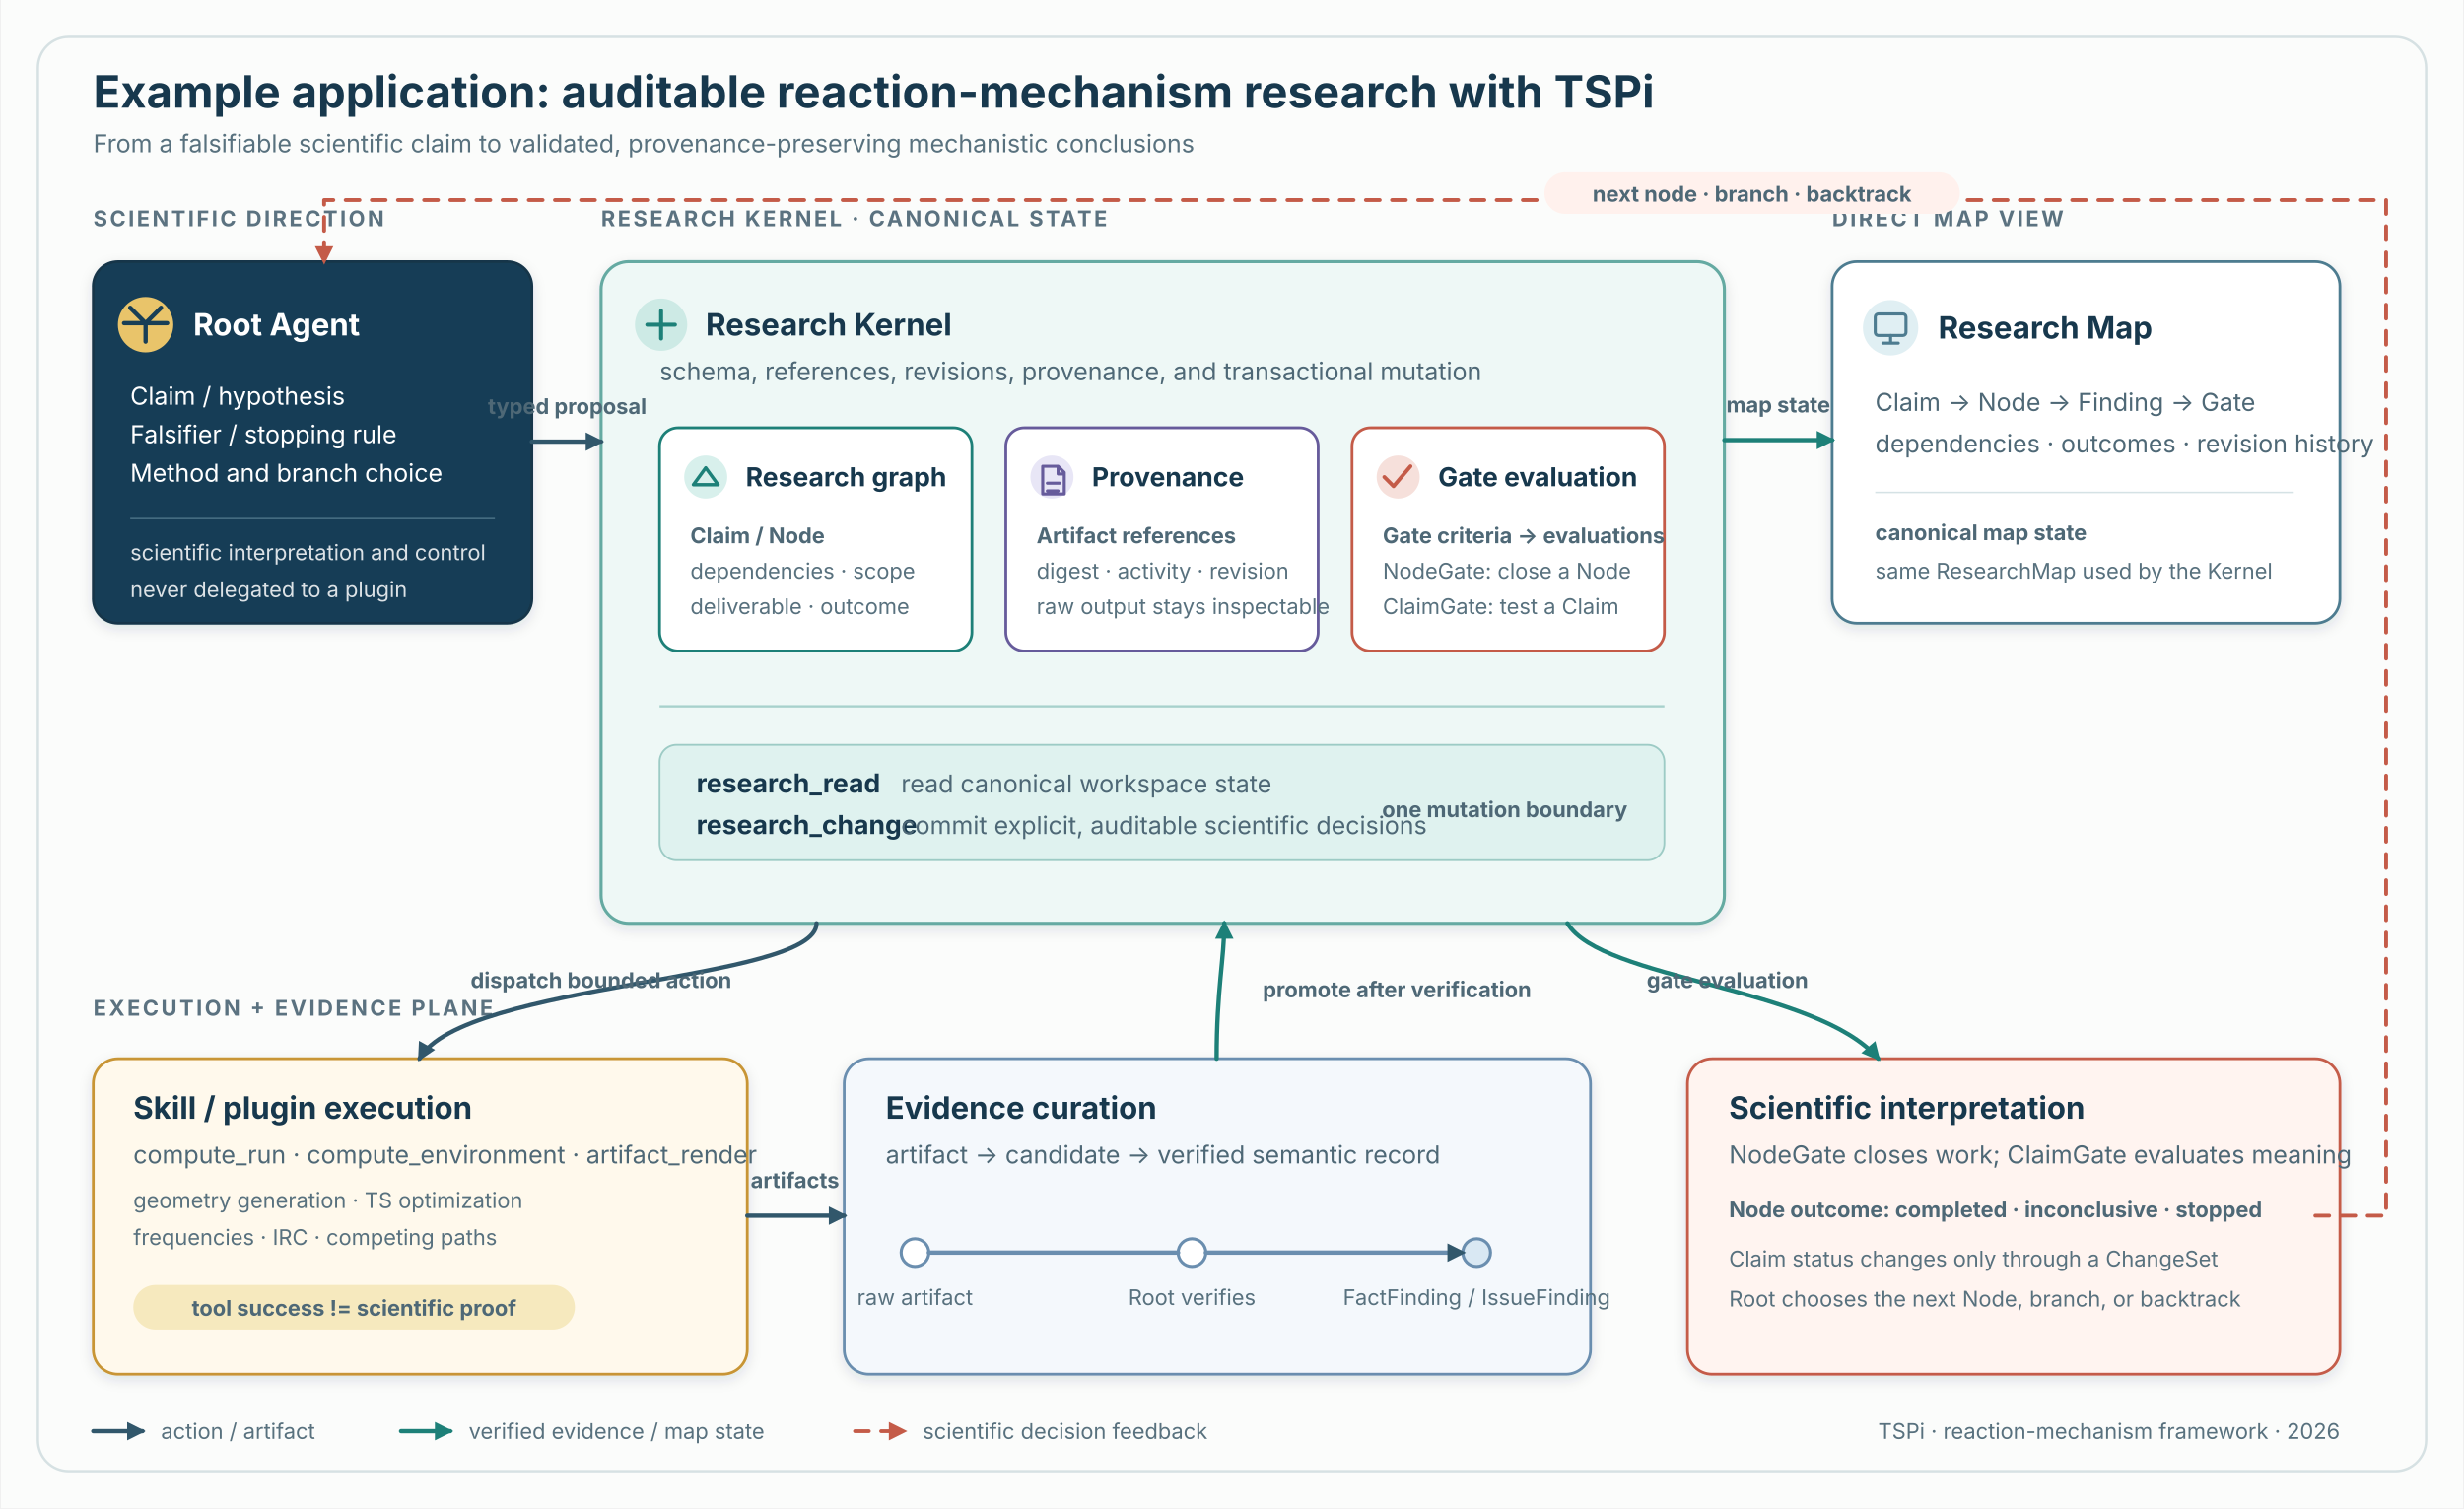
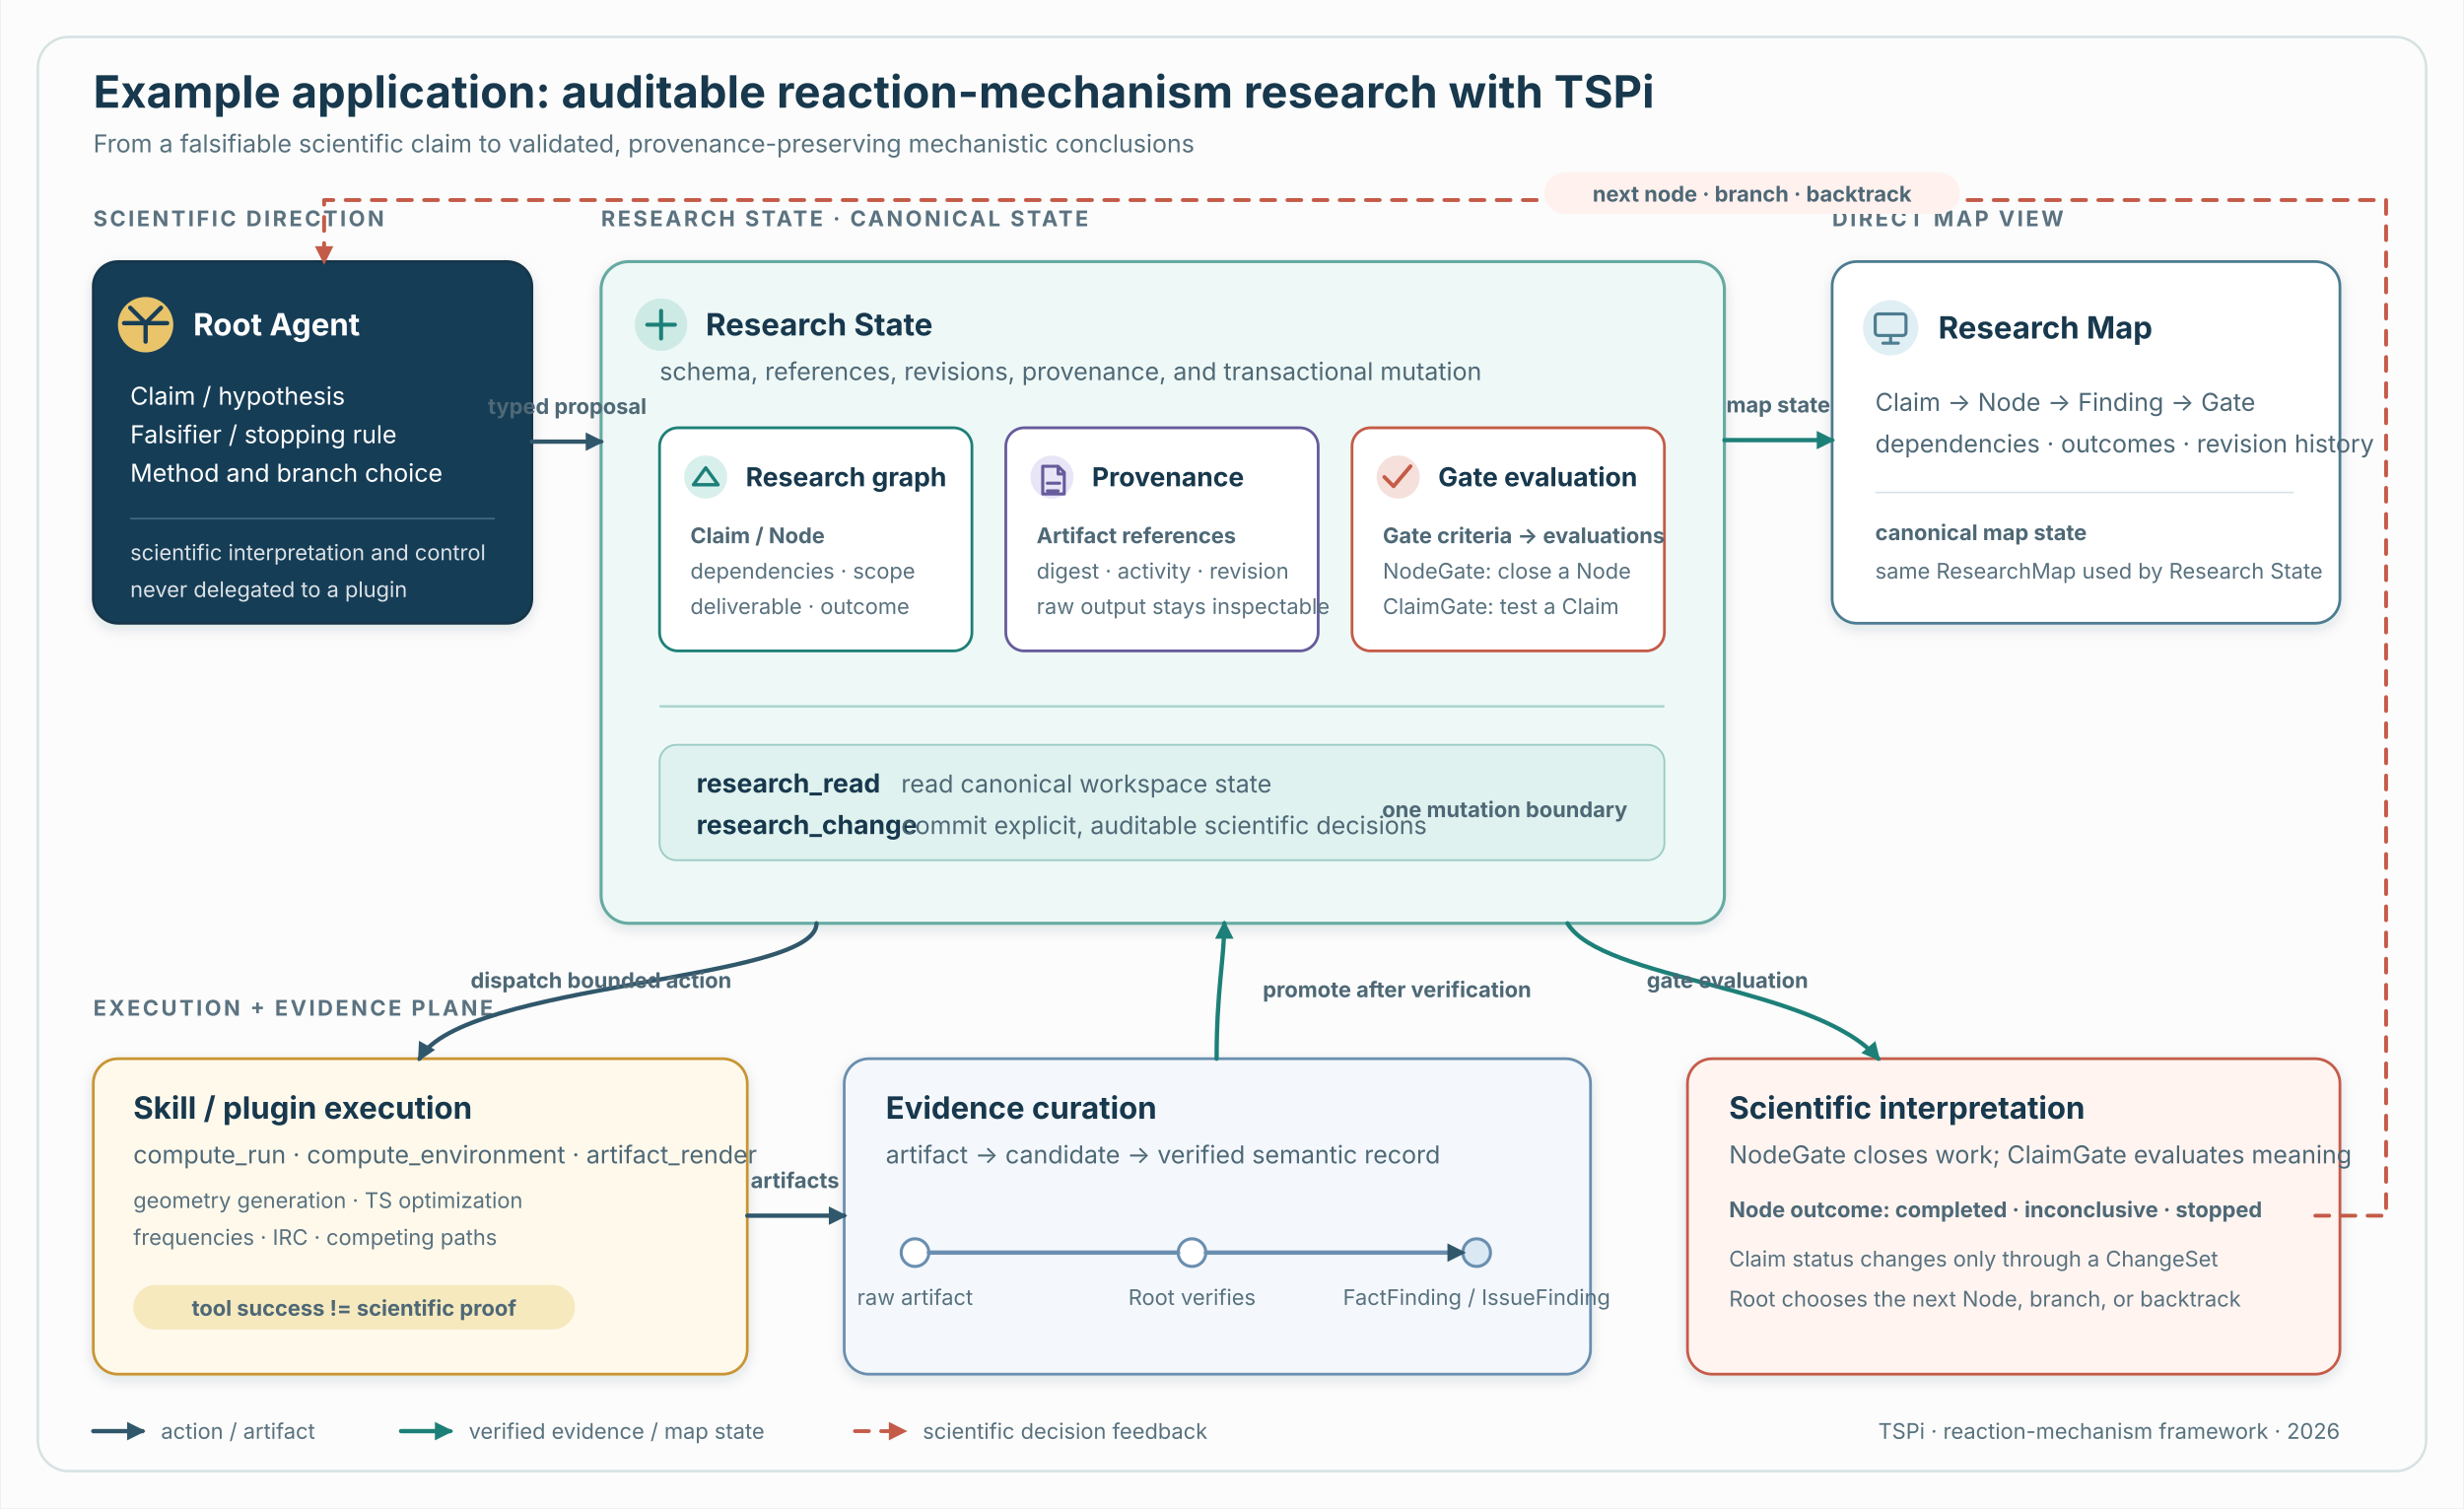
<svg xmlns="http://www.w3.org/2000/svg" width="183mm" height="112mm" viewBox="0 0 1600 980" role="img" aria-labelledby="title desc">
  <defs>
    <marker id="arrow-navy" markerWidth="12" markerHeight="12" refX="10" refY="6" orient="auto" markerUnits="userSpaceOnUse">
      <path d="M0,0 L12,6 L0,12 Z" fill="#31576B" />
    </marker>
    <marker id="arrow-teal" markerWidth="12" markerHeight="12" refX="10" refY="6" orient="auto" markerUnits="userSpaceOnUse">
      <path d="M0,0 L12,6 L0,12 Z" fill="#1D8078" />
    </marker>
    <marker id="arrow-coral" markerWidth="12" markerHeight="12" refX="10" refY="6" orient="auto" markerUnits="userSpaceOnUse">
      <path d="M0,0 L12,6 L0,12 Z" fill="#C45B48" />
    </marker>
    <filter id="shadow" x="-10%" y="-10%" width="120%" height="130%">
      <feDropShadow dx="0" dy="3" stdDeviation="4" flood-color="#17384D" flood-opacity="0.12" />
    </filter>
    <style>
      text { font-family: Inter, "Noto Sans", Arial, sans-serif; fill: #17384D; }
      .title { font-size: 29px; font-weight: 700; letter-spacing: .1px; }
      .subtitle { font-size: 16px; fill: #58717E; }
      .section { font-size: 14px; font-weight: 700; letter-spacing: 1.6px; fill: #5B7280; }
      .heading { font-size: 20px; font-weight: 700; }
      .subheading { font-size: 17px; font-weight: 700; }
      .body { font-size: 16px; fill: #4E6876; }
      .small { font-size: 14px; fill: #58717E; }
      .small-strong { font-size: 14px; font-weight: 700; fill: #4E6876; }
      .inverse { fill: #FFFFFF; }
      .flow { fill: none; stroke: #31576B; stroke-width: 2.8; stroke-linecap: round; stroke-linejoin: round; marker-end: url(#arrow-navy); }
      .evidence-flow { fill: none; stroke: #1D8078; stroke-width: 2.8; stroke-linecap: round; stroke-linejoin: round; marker-end: url(#arrow-teal); }
      .feedback { fill: none; stroke: #C45B48; stroke-width: 2.5; stroke-dasharray: 9 8; stroke-linecap: round; stroke-linejoin: round; marker-end: url(#arrow-coral); }
      .card { filter: url(#shadow); }
    </style>
  </defs>
  <rect width="1600" height="980" fill="#FBFCFB" />
  <rect x="24" y="24" width="1552" height="932" rx="20" fill="#FBFCFB" stroke="#D6E1E3" stroke-width="1.6" />
  <text x="60" y="70" class="title">Example application: auditable reaction-mechanism research with TSPi</text>
  <text x="60" y="99" class="subtitle">From a falsifiable scientific claim to validated, provenance-preserving mechanistic conclusions</text>
  <text x="60" y="147" class="section">SCIENTIFIC DIRECTION</text>
-   <text x="390" y="147" class="section">RESEARCH KERNEL · CANONICAL STATE</text>
+   <text x="390" y="147" class="section">RESEARCH STATE · CANONICAL STATE</text>
  <text x="1190" y="147" class="section">DIRECT MAP VIEW</text>
  <g class="card">
    <rect x="60" y="170" width="285" height="235" rx="16" fill="#183E56" stroke="#15364A" stroke-width="1.8" />
  </g>
  <circle cx="94" cy="211" r="18" fill="#E9C46A" />
  <path d="M94 222v-12m0 0-10-10m10 10 10-10m-10 10h-14m14 0h14" fill="none" stroke="#183E56" stroke-width="2.8" stroke-linecap="round" stroke-linejoin="round" />
  <text x="125" y="218" class="heading inverse">Root Agent</text>
  <text x="84" y="263" class="body inverse">Claim / hypothesis</text>
  <text x="84" y="288" class="body inverse">Falsifier / stopping rule</text>
  <text x="84" y="313" class="body inverse">Method and branch choice</text>
  <line x1="84" y1="337" x2="321" y2="337" stroke="#6E95A8" stroke-width="1" opacity=".55" />
  <text x="84" y="364" class="small inverse" opacity=".85">scientific interpretation and control</text>
  <text x="84" y="388" class="small inverse" opacity=".85">never delegated to a plugin</text>
  <g class="card">
    <rect x="390" y="170" width="730" height="430" rx="18" fill="#EEF8F6" stroke="#65AAA2" stroke-width="2" />
  </g>
  <circle cx="429" cy="211" r="17" fill="#CDEAE5" />
  <path d="M420 211h18M429 202v18" stroke="#1D8078" stroke-width="2.6" stroke-linecap="round" />
-   <text x="458" y="218" class="heading">Research Kernel</text>
+   <text x="458" y="218" class="heading">Research State</text>
  <text x="428" y="247" class="body">schema, references, revisions, provenance, and transactional mutation</text>
  <g>
    <rect x="428" y="278" width="203" height="145" rx="12" fill="#FFFFFF" stroke="#1D8078" stroke-width="1.8" />
    <circle cx="458" cy="310" r="14" fill="#D8F0EC" />
    <path d="M450 315l8-11 8 11m-16 0h16" fill="none" stroke="#1D8078" stroke-width="2.2" stroke-linecap="round" stroke-linejoin="round" />
    <text x="484" y="316" class="subheading">Research graph</text>
    <text x="448" y="353" class="small-strong">Claim / Node</text>
    <text x="448" y="376" class="small">dependencies · scope</text>
    <text x="448" y="399" class="small">deliverable · outcome</text>
  </g>
  <g>
    <rect x="653" y="278" width="203" height="145" rx="12" fill="#FFFFFF" stroke="#665B9B" stroke-width="1.8" />
    <circle cx="683" cy="310" r="14" fill="#E8E6F6" />
    <path d="M677 303h10l4 4v14h-14zM687 303v5h4M680 314h8M680 319h7" fill="none" stroke="#665B9B" stroke-width="2" stroke-linecap="round" stroke-linejoin="round" />
    <text x="709" y="316" class="subheading">Provenance</text>
    <text x="673" y="353" class="small-strong">Artifact references</text>
    <text x="673" y="376" class="small">digest · activity · revision</text>
    <text x="673" y="399" class="small">raw output stays inspectable</text>
  </g>
  <g>
    <rect x="878" y="278" width="203" height="145" rx="12" fill="#FFFFFF" stroke="#C45B48" stroke-width="1.8" />
    <circle cx="908" cy="310" r="14" fill="#F6E0DB" />
    <path d="M899 310l6 6 11-13" fill="none" stroke="#C45B48" stroke-width="2.5" stroke-linecap="round" stroke-linejoin="round" />
    <text x="934" y="316" class="subheading">Gate evaluation</text>
    <text x="898" y="353" class="small-strong">Gate criteria -&gt; evaluations</text>
    <text x="898" y="376" class="small">NodeGate: close a Node</text>
    <text x="898" y="399" class="small">ClaimGate: test a Claim</text>
  </g>
  <line x1="428" y1="459" x2="1081" y2="459" stroke="#A7D1CC" stroke-width="1.5" />
  <rect x="428" y="484" width="653" height="75" rx="11" fill="#DFF2EF" stroke="#9DCBC5" stroke-width="1.2" />
  <text x="452" y="515" class="subheading">research_read</text>
  <text x="585" y="515" class="body">read canonical workspace state</text>
  <text x="452" y="542" class="subheading">research_change</text>
  <text x="585" y="542" class="body">commit explicit, auditable scientific decisions</text>
  <text x="1057" y="531" class="small-strong" text-anchor="end">one mutation boundary</text>
  <g class="card">
    <rect x="1190" y="170" width="330" height="235" rx="16" fill="#FFFFFF" stroke="#4E7C90" stroke-width="1.8" />
  </g>
  <circle cx="1228" cy="213" r="18" fill="#E0EFF3" />
  <rect x="1218" y="204" width="20" height="14" rx="2" fill="none" stroke="#4E7C90" stroke-width="2" />
  <path d="M1223 223h10m-5-5v5" stroke="#4E7C90" stroke-width="2" stroke-linecap="round" />
  <text x="1259" y="220" class="heading">Research Map</text>
  <text x="1218" y="267" class="body">Claim -&gt; Node -&gt; Finding -&gt; Gate</text>
  <text x="1218" y="294" class="body">dependencies · outcomes · revision history</text>
  <line x1="1218" y1="320" x2="1490" y2="320" stroke="#D5E2E5" stroke-width="1" />
  <text x="1218" y="351" class="small-strong">canonical map state</text>
-   <text x="1218" y="376" class="small">same ResearchMap used by the Kernel</text>
+   <text x="1218" y="376" class="small">same ResearchMap used by Research State</text>
  <path d="M345 287H390" class="flow" />
  <text x="368" y="269" class="small-strong" text-anchor="middle">typed proposal</text>
  <path d="M1120 286H1190" class="evidence-flow" />
  <text x="1155" y="268" class="small-strong" text-anchor="middle" fill="#1D8078">map state</text>
  <text x="60" y="660" class="section">EXECUTION + EVIDENCE PLANE</text>
  <g class="card">
    <rect x="60" y="688" width="425" height="205" rx="16" fill="#FFF9EC" stroke="#C89535" stroke-width="1.8" />
  </g>
  <text x="86" y="727" class="heading">Skill / plugin execution</text>
  <text x="86" y="756" class="body">compute_run · compute_environment · artifact_render</text>
  <text x="86" y="785" class="small">geometry generation · TS optimization</text>
  <text x="86" y="809" class="small">frequencies · IRC · competing paths</text>
  <rect x="86" y="835" width="287" height="29" rx="14.5" fill="#F6E9BE" />
  <text x="229.5" y="855" class="small-strong" text-anchor="middle">tool success != scientific proof</text>
  <g class="card">
    <rect x="548" y="688" width="485" height="205" rx="16" fill="#F4F8FC" stroke="#6A8EAF" stroke-width="1.8" />
  </g>
  <text x="575" y="727" class="heading">Evidence curation</text>
  <text x="575" y="756" class="body">artifact -&gt; candidate -&gt; verified semantic record</text>
  <g>
    <circle cx="594" cy="814" r="9" fill="#FFFFFF" stroke="#6A8EAF" stroke-width="2" />
    <circle cx="774" cy="814" r="9" fill="#FFFFFF" stroke="#6A8EAF" stroke-width="2" />
    <circle cx="959" cy="814" r="9" fill="#D9E8F3" stroke="#6A8EAF" stroke-width="2" />
    <path d="M603 814H765M783 814H950" fill="none" stroke="#6A8EAF" stroke-width="2.8" stroke-linecap="round" marker-end="url(#arrow-navy)" />
    <text x="594" y="848" class="small" text-anchor="middle">raw artifact</text>
    <text x="774" y="848" class="small" text-anchor="middle">Root verifies</text>
    <text x="959" y="848" class="small" text-anchor="middle">FactFinding / IssueFinding</text>
  </g>
  <g class="card">
    <rect x="1096" y="688" width="424" height="205" rx="16" fill="#FFF4F0" stroke="#C45B48" stroke-width="1.8" />
  </g>
  <text x="1123" y="727" class="heading">Scientific interpretation</text>
  <text x="1123" y="756" class="body">NodeGate closes work; ClaimGate evaluates meaning</text>
  <text x="1123" y="791" class="small-strong">Node outcome: completed · inconclusive · stopped</text>
  <text x="1123" y="823" class="small">Claim status changes only through a ChangeSet</text>
  <text x="1123" y="849" class="small">Root chooses the next Node, branch, or backtrack</text>
  <path d="M530 600C530 638 300 638 272 688" class="flow" />
  <text x="390" y="642" class="small-strong" text-anchor="middle">dispatch bounded action</text>
  <path d="M485 790H548" class="flow" />
  <text x="516" y="772" class="small-strong" text-anchor="middle">artifacts</text>
  <path d="M790 688C790 643 795 623 795 600" class="evidence-flow" />
  <text x="820" y="648" class="small-strong" fill="#1D8078">promote after verification</text>
  <path d="M1018 600C1040 637 1180 641 1220 688" class="evidence-flow" />
  <text x="1122" y="642" class="small-strong" fill="#1D8078" text-anchor="middle">gate evaluation</text>
  <path d="M1504 790H1550V130H210V170" class="feedback" />
  <rect x="1003" y="112" width="270" height="27" rx="13.5" fill="#FFF1ED" />
  <text x="1138" y="131" class="small-strong" text-anchor="middle" fill="#B74C3B">next node · branch · backtrack</text>
  <line x1="60" y1="930" x2="92" y2="930" class="flow" />
  <text x="104" y="935" class="small">action / artifact</text>
  <line x1="260" y1="930" x2="292" y2="930" class="evidence-flow" />
  <text x="304" y="935" class="small">verified evidence / map state</text>
  <line x1="555" y1="930" x2="587" y2="930" class="feedback" />
  <text x="599" y="935" class="small">scientific decision feedback</text>
  <text x="1520" y="935" class="small" text-anchor="end">TSPi · reaction-mechanism framework · 2026</text>
</svg>
